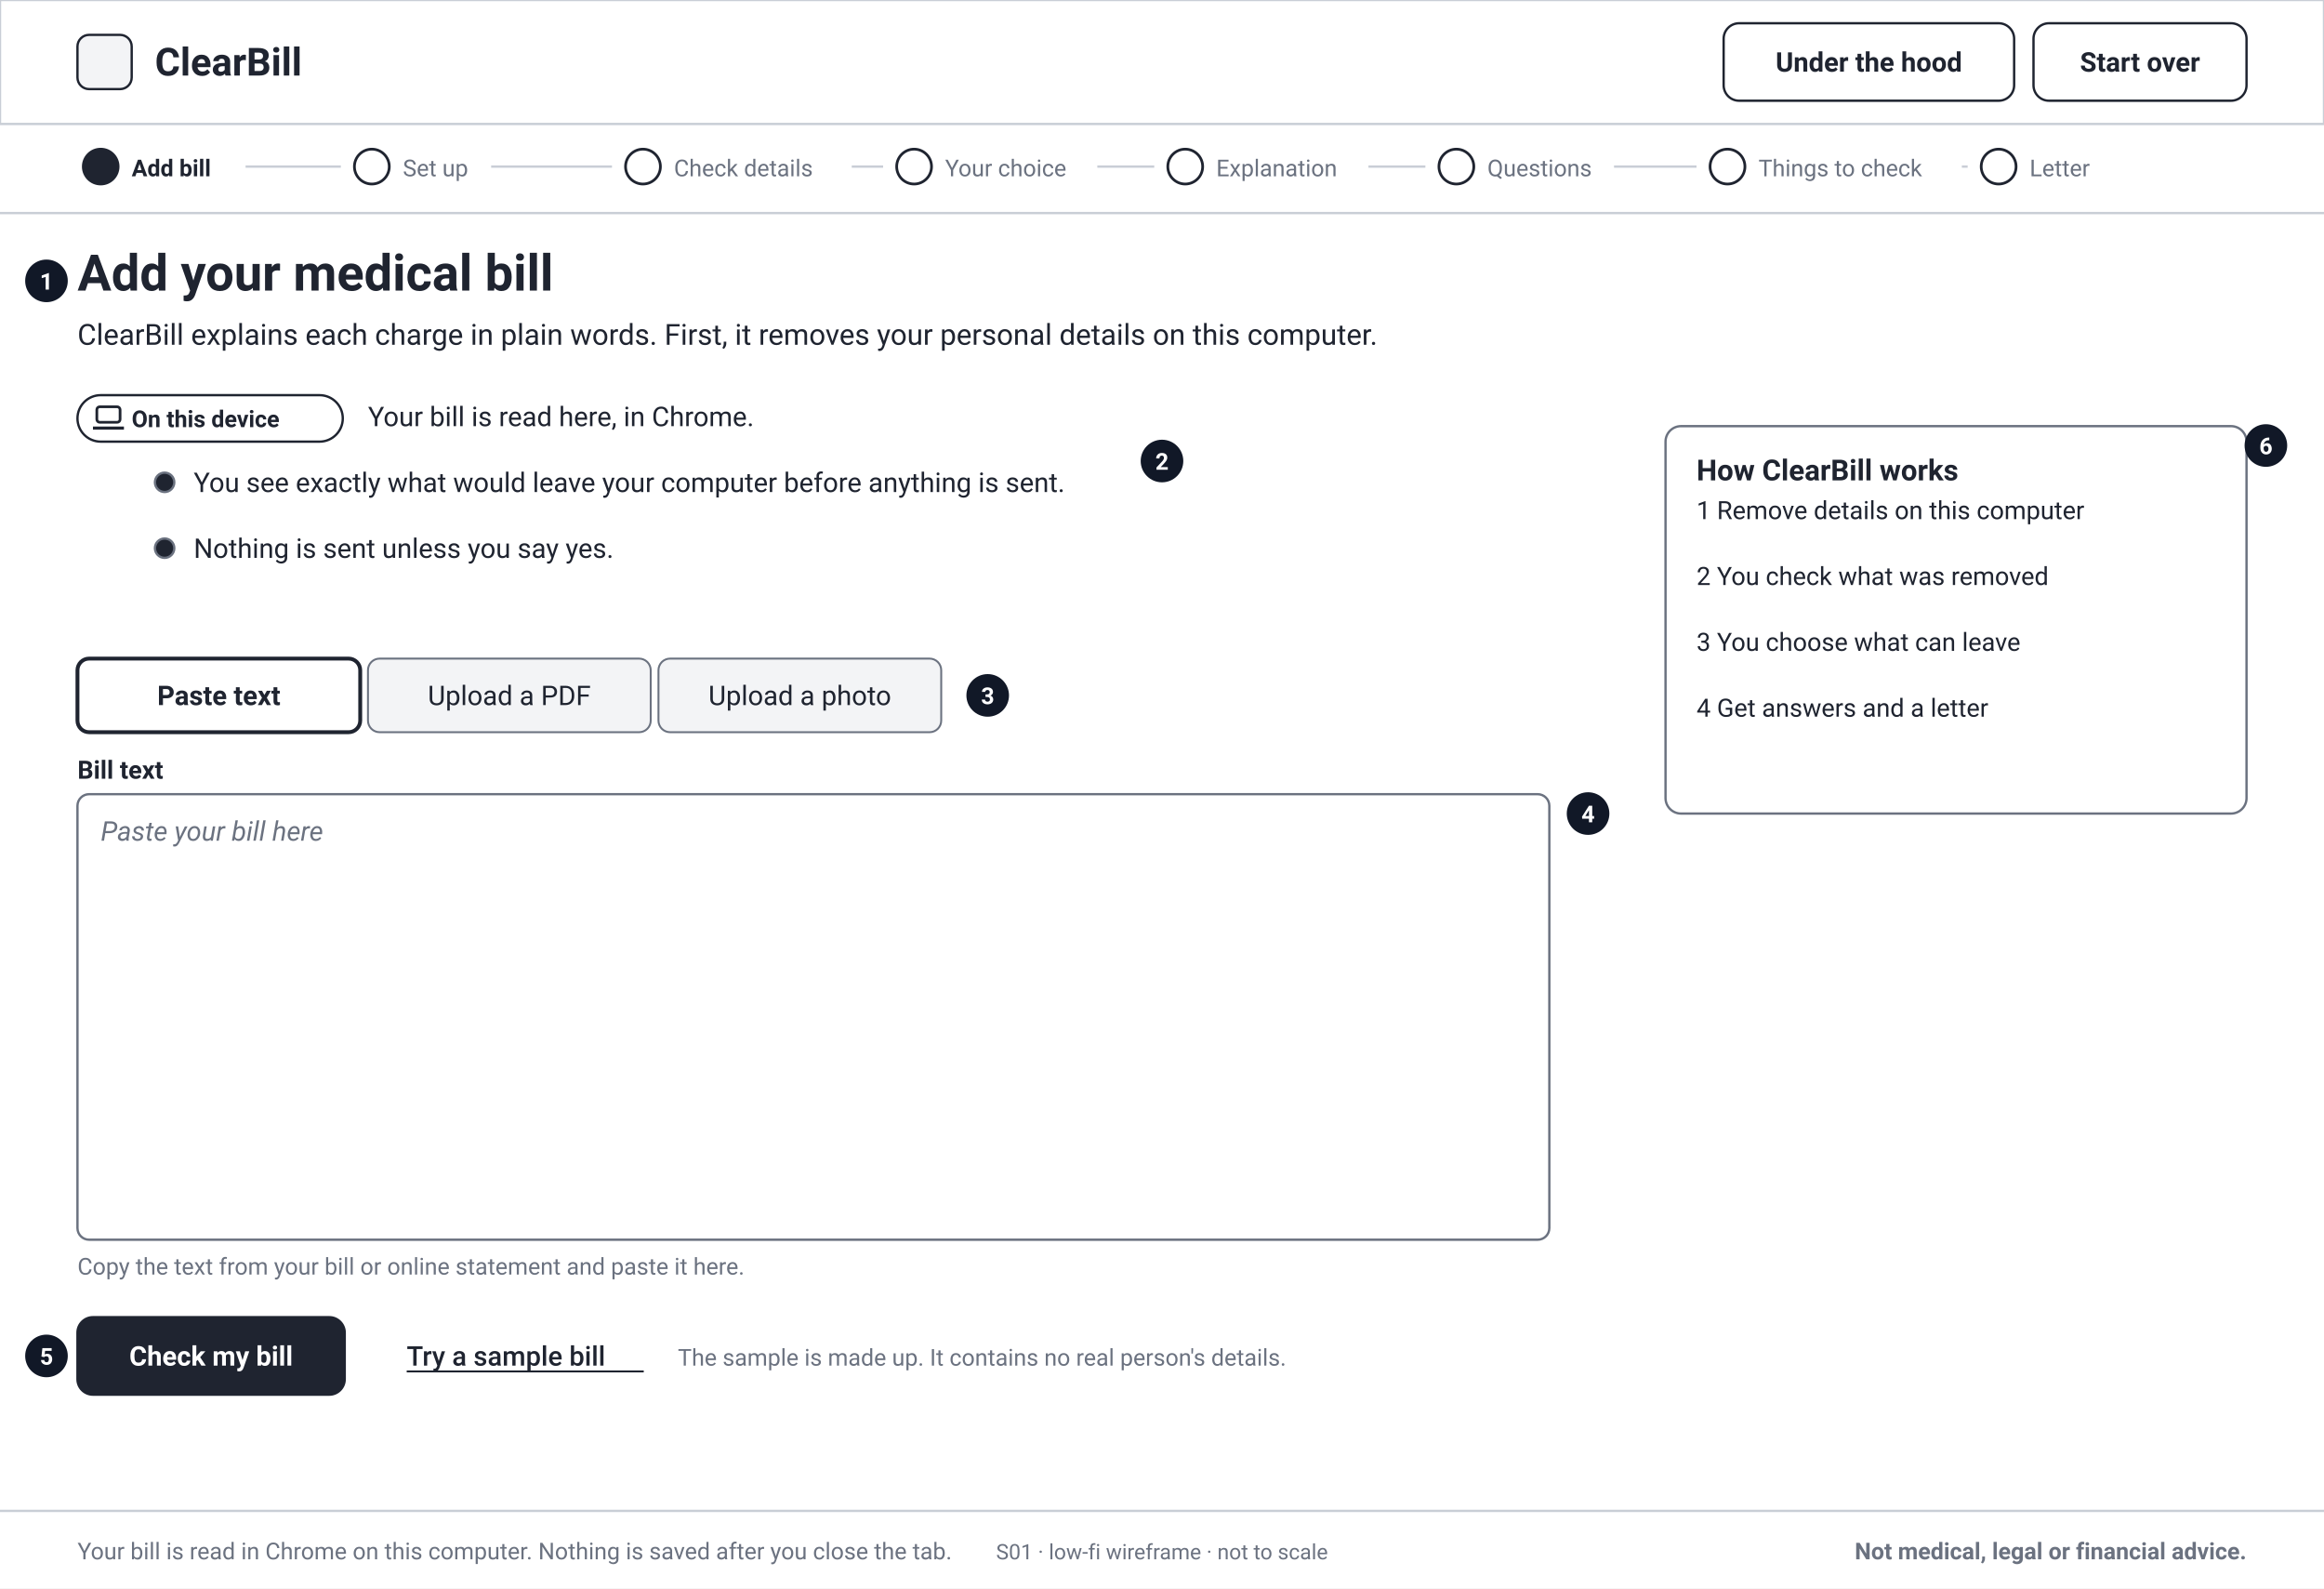
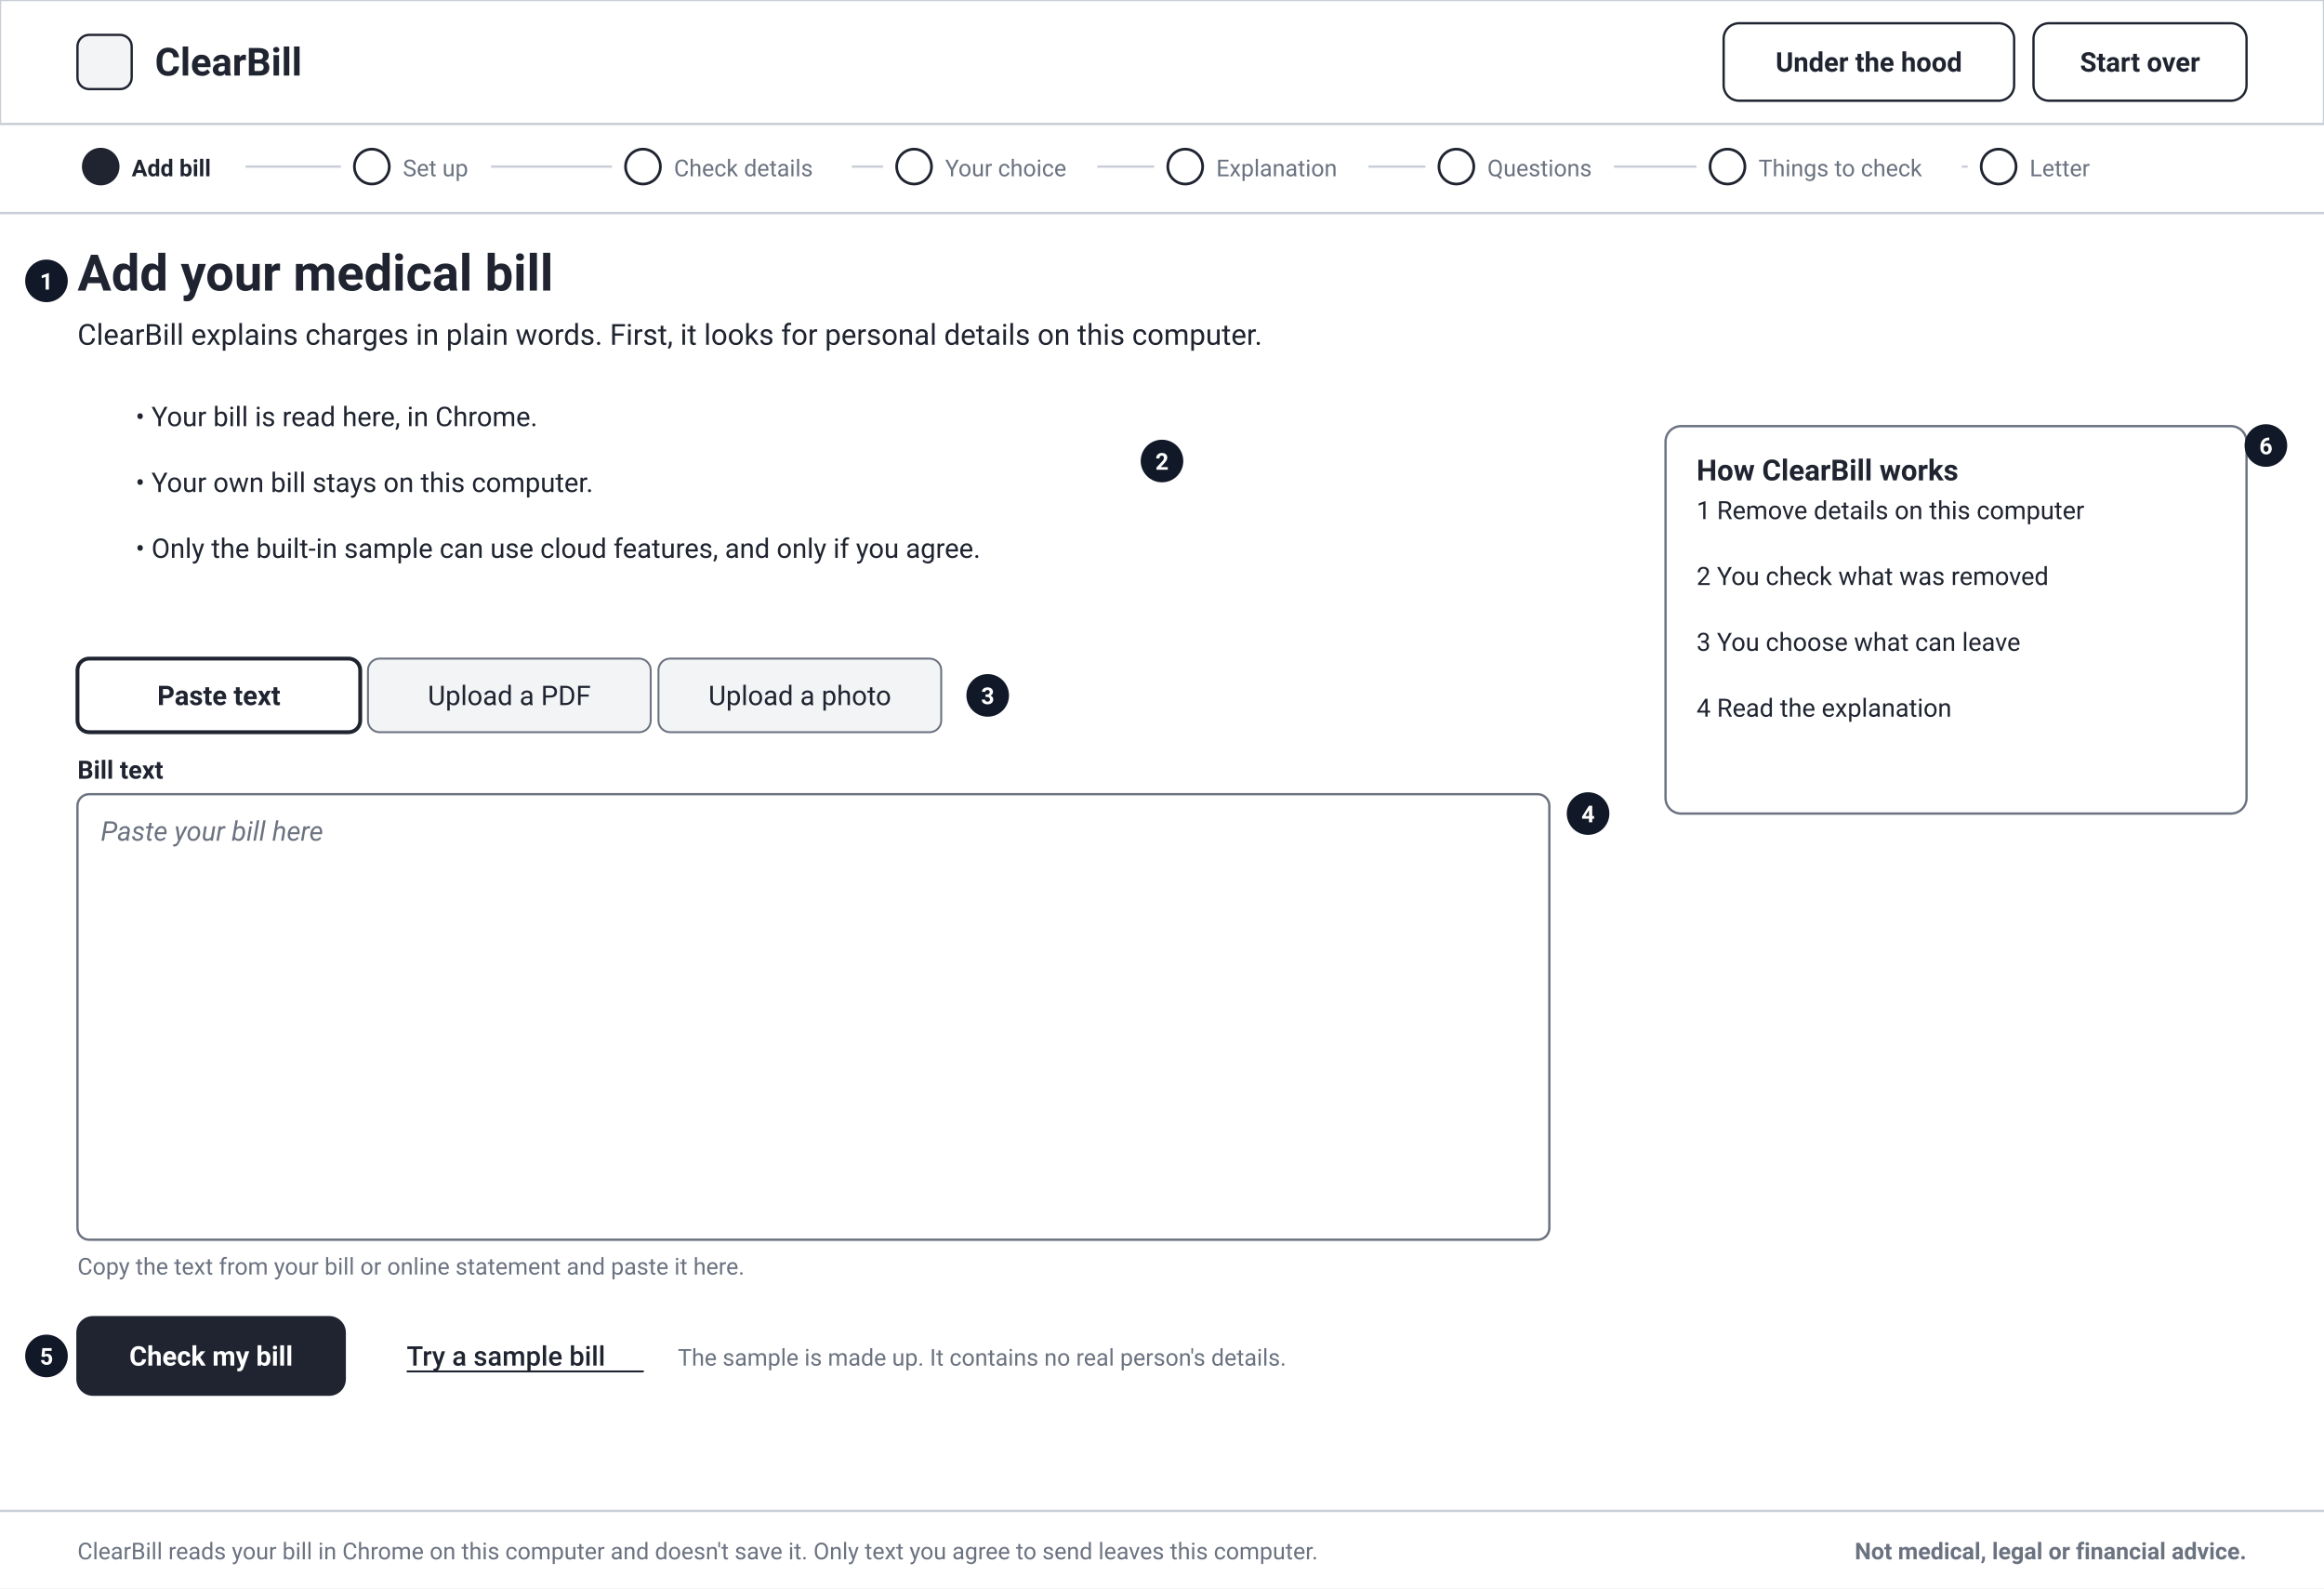
<svg xmlns="http://www.w3.org/2000/svg" width="1200" height="820" viewBox="0 0 1200 820" role="img" aria-labelledby="t-S01 d-S01" font-family="system-ui, -apple-system, Segoe UI, Roboto, sans-serif">
  <rect width="1200" height="820" fill="#FFFFFF" />
  <rect x="0" y="0" width="1200" height="64" rx="0" fill="#FFFFFF" stroke="#C9CED6" stroke-width="1.2" />
  <rect x="40" y="18" width="28" height="28" rx="6" fill="#F3F4F6" stroke="#1F2430" stroke-width="1.2" />
  <text x="80" y="39" font-size="20" font-weight="700" fill="#1F2430" text-anchor="start">ClearBill</text>
  <rect x="890" y="12" width="150" height="40" rx="8" fill="#FFFFFF" stroke="#1F2430" stroke-width="1.2" />
  <text x="965.0" y="37" font-size="14" font-weight="600" fill="#1F2430" text-anchor="middle">Under the hood</text>
  <rect x="1050" y="12" width="110" height="40" rx="8" fill="#FFFFFF" stroke="#1F2430" stroke-width="1.2" />
  <text x="1105.0" y="37" font-size="14" font-weight="600" fill="#1F2430" text-anchor="middle">Start over</text>
  <circle cx="52.0" cy="86" r="9" fill="#1F2430" stroke="#1F2430" stroke-width="1.4" />
  <text x="68.0" y="91" font-size="12" font-weight="700" fill="#1F2430" text-anchor="start">Add bill</text>
  <line x1="126.8" y1="86" x2="176.0" y2="86" stroke="#C9CED6" stroke-width="1.2" />
  <circle cx="192.0" cy="86" r="9" fill="#FFFFFF" stroke="#1F2430" stroke-width="1.4" />
  <text x="208.0" y="91" font-size="12" font-weight="400" fill="#6B7280" text-anchor="start">Set up</text>
  <line x1="253.6" y1="86" x2="316.0" y2="86" stroke="#C9CED6" stroke-width="1.2" />
  <circle cx="332.0" cy="86" r="9" fill="#FFFFFF" stroke="#1F2430" stroke-width="1.4" />
  <text x="348.0" y="91" font-size="12" font-weight="400" fill="#6B7280" text-anchor="start">Check details</text>
  <line x1="439.8" y1="86" x2="456.0" y2="86" stroke="#C9CED6" stroke-width="1.2" />
  <circle cx="472.0" cy="86" r="9" fill="#FFFFFF" stroke="#1F2430" stroke-width="1.4" />
  <text x="488.0" y="91" font-size="12" font-weight="400" fill="#6B7280" text-anchor="start">Your choice</text>
  <line x1="566.6" y1="86" x2="596.0" y2="86" stroke="#C9CED6" stroke-width="1.2" />
  <circle cx="612.0" cy="86" r="9" fill="#FFFFFF" stroke="#1F2430" stroke-width="1.4" />
  <text x="628.0" y="91" font-size="12" font-weight="400" fill="#6B7280" text-anchor="start">Explanation</text>
  <line x1="706.6" y1="86" x2="736.0" y2="86" stroke="#C9CED6" stroke-width="1.2" />
  <circle cx="752.0" cy="86" r="9" fill="#FFFFFF" stroke="#1F2430" stroke-width="1.4" />
  <text x="768.0" y="91" font-size="12" font-weight="400" fill="#6B7280" text-anchor="start">Questions</text>
  <line x1="833.4" y1="86" x2="876.0" y2="86" stroke="#C9CED6" stroke-width="1.2" />
  <circle cx="892.0" cy="86" r="9" fill="#FFFFFF" stroke="#1F2430" stroke-width="1.4" />
  <text x="908.0" y="91" font-size="12" font-weight="400" fill="#6B7280" text-anchor="start">Things to check</text>
  <line x1="1013.0" y1="86" x2="1016.0" y2="86" stroke="#C9CED6" stroke-width="1.2" />
  <circle cx="1032.0" cy="86" r="9" fill="#FFFFFF" stroke="#1F2430" stroke-width="1.4" />
  <text x="1048.0" y="91" font-size="12" font-weight="400" fill="#6B7280" text-anchor="start">Letter</text>
  <line x1="0" y1="110" x2="1200" y2="110" stroke="#C9CED6" stroke-width="1.2" />
  <line x1="0" y1="780" x2="1200" y2="780" stroke="#C9CED6" stroke-width="1.2" />
-   <text x="40" y="805" font-size="12" font-weight="400" fill="#6B7280" text-anchor="start">Your bill is read in Chrome on this computer. Nothing is saved after you close the tab.</text>
+   <text x="40" y="805" font-size="12" font-weight="400" fill="#6B7280" text-anchor="start">ClearBill reads your bill in Chrome on this computer and doesn't save it. Only text you agree to send leaves this computer.</text>
  <text x="1160" y="805" font-size="12" font-weight="600" fill="#6B7280" text-anchor="end">Not medical, legal or financial advice.</text>
  <text x="40" y="150" font-size="26" font-weight="700" fill="#1F2430" text-anchor="start">Add your medical bill</text>
-   <text x="40" y="178" font-size="15" font-weight="400" fill="#1F2430" text-anchor="start">ClearBill explains each charge in plain words. First, it removes your personal details on this computer.</text>
+   <text x="40" y="178" font-size="15" font-weight="400" fill="#1F2430" text-anchor="start">ClearBill explains charges in plain words. First, it looks for personal details on this computer.</text>
  <circle cx="24" cy="145" r="11" fill="#111827" />
  <text x="24" y="149.5" font-size="12" font-weight="700" fill="#FFFFFF" text-anchor="middle">1</text>
-   <rect x="40" y="204" width="137" height="24" rx="12" fill="#FFFFFF" stroke="#1F2430" stroke-width="1.2" />
-   <rect x="50" y="210" width="12" height="8" rx="1.5" fill="none" stroke="#1F2430" stroke-width="1.4" />
-   <line x1="48" y1="221" x2="64" y2="221" stroke="#1F2430" stroke-width="1.6" />
-   <text x="68" y="220.5" font-size="12" font-weight="600" fill="#1F2430" text-anchor="start">On this device</text>
-   <text x="190" y="220" font-size="14" font-weight="400" fill="#1F2430" text-anchor="start">Your bill is read here, in Chrome.</text>
-   <rect x="80" y="244" width="10" height="10" rx="5" fill="#1F2430" stroke="#6B7280" stroke-width="1.2" />
-   <text x="100" y="254" font-size="14" font-weight="400" fill="#1F2430" text-anchor="start">You see exactly what would leave your computer before anything is sent.</text>
-   <rect x="80" y="278" width="10" height="10" rx="5" fill="#1F2430" stroke="#6B7280" stroke-width="1.2" />
-   <text x="100" y="288" font-size="14" font-weight="400" fill="#1F2430" text-anchor="start">Nothing is sent unless you say yes.</text>
+   <text x="70" y="220" font-size="14" font-weight="400" fill="#1F2430" text-anchor="start">•  Your bill is read here, in Chrome.</text>
+   <text x="70" y="254" font-size="14" font-weight="400" fill="#1F2430" text-anchor="start">•  Your own bill stays on this computer.</text>
+   <text x="70" y="288" font-size="14" font-weight="400" fill="#1F2430" text-anchor="start">•  Only the built-in sample can use cloud features, and only if you agree.</text>
  <circle cx="600" cy="238" r="11" fill="#111827" />
  <text x="600" y="242.5" font-size="12" font-weight="700" fill="#FFFFFF" text-anchor="middle">2</text>
  <rect x="40" y="340" width="146" height="38" rx="6" fill="#FFFFFF" stroke="#1F2430" stroke-width="2" />
  <text x="113" y="364" font-size="14" font-weight="700" fill="#1F2430" text-anchor="middle">Paste text</text>
  <rect x="190" y="340" width="146" height="38" rx="6" fill="#F3F4F6" stroke="#6B7280" stroke-width="1" />
  <text x="263" y="364" font-size="14" font-weight="400" fill="#1F2430" text-anchor="middle">Upload a PDF</text>
  <rect x="340" y="340" width="146" height="38" rx="6" fill="#F3F4F6" stroke="#6B7280" stroke-width="1" />
  <text x="413" y="364" font-size="14" font-weight="400" fill="#1F2430" text-anchor="middle">Upload a photo</text>
  <circle cx="510" cy="359" r="11" fill="#111827" />
  <text x="510" y="363.5" font-size="12" font-weight="700" fill="#FFFFFF" text-anchor="middle">3</text>
  <text x="40" y="402" font-size="13" font-weight="600" fill="#1F2430" text-anchor="start">Bill text</text>
  <rect x="40" y="410" width="760" height="230" rx="6" fill="#FFFFFF" stroke="#6B7280" stroke-width="1.2" />
  <text x="52" y="434" font-size="14" font-weight="400" fill="#6B7280" text-anchor="start" font-style="italic">Paste your bill here</text>
  <text x="40" y="658" font-size="12" font-weight="400" fill="#6B7280" text-anchor="start">Copy the text from your bill or online statement and paste it here.</text>
  <circle cx="820" cy="420" r="11" fill="#111827" />
  <text x="820" y="424.5" font-size="12" font-weight="700" fill="#FFFFFF" text-anchor="middle">4</text>
  <rect x="40" y="680" width="138" height="40" rx="8" fill="#1F2430" stroke="#1F2430" stroke-width="1.2" />
  <text x="109.0" y="705" font-size="14" font-weight="600" fill="#FFFFFF" text-anchor="middle">Check my bill</text>
  <text x="210" y="705" font-size="14" font-weight="500" fill="#1F2430" text-anchor="start">Try a sample bill</text>
  <line x1="210" y1="708" x2="332.4" y2="708" stroke="#1F2430" stroke-width="1" />
  <text x="350" y="705" font-size="12" font-weight="400" fill="#6B7280" text-anchor="start">The sample is made up. It contains no real person's details.</text>
  <circle cx="24" cy="700" r="11" fill="#111827" />
  <text x="24" y="704.5" font-size="12" font-weight="700" fill="#FFFFFF" text-anchor="middle">5</text>
  <rect x="860" y="220" width="300" height="200" rx="8" fill="#FFFFFF" stroke="#6B7280" stroke-width="1.2" />
  <text x="876" y="248" font-size="15" font-weight="700" fill="#1F2430" text-anchor="start">How ClearBill works</text>
  <text x="876" y="268" font-size="13" font-weight="400" fill="#1F2430" text-anchor="start">1  Remove details on this computer</text>
  <text x="876" y="302" font-size="13" font-weight="400" fill="#1F2430" text-anchor="start">2  You check what was removed</text>
  <text x="876" y="336" font-size="13" font-weight="400" fill="#1F2430" text-anchor="start">3  You choose what can leave</text>
-   <text x="876" y="370" font-size="13" font-weight="400" fill="#1F2430" text-anchor="start">4  Get answers and a letter</text>
+   <text x="876" y="370" font-size="13" font-weight="400" fill="#1F2430" text-anchor="start">4  Read the explanation</text>
  <circle cx="1170" cy="230" r="11" fill="#111827" />
  <text x="1170" y="234.5" font-size="12" font-weight="700" fill="#FFFFFF" text-anchor="middle">6</text>
-   <text x="600.0" y="805" font-size="11" fill="#6B7280" text-anchor="middle">S01 · low-fi wireframe · not to scale</text>
</svg>
